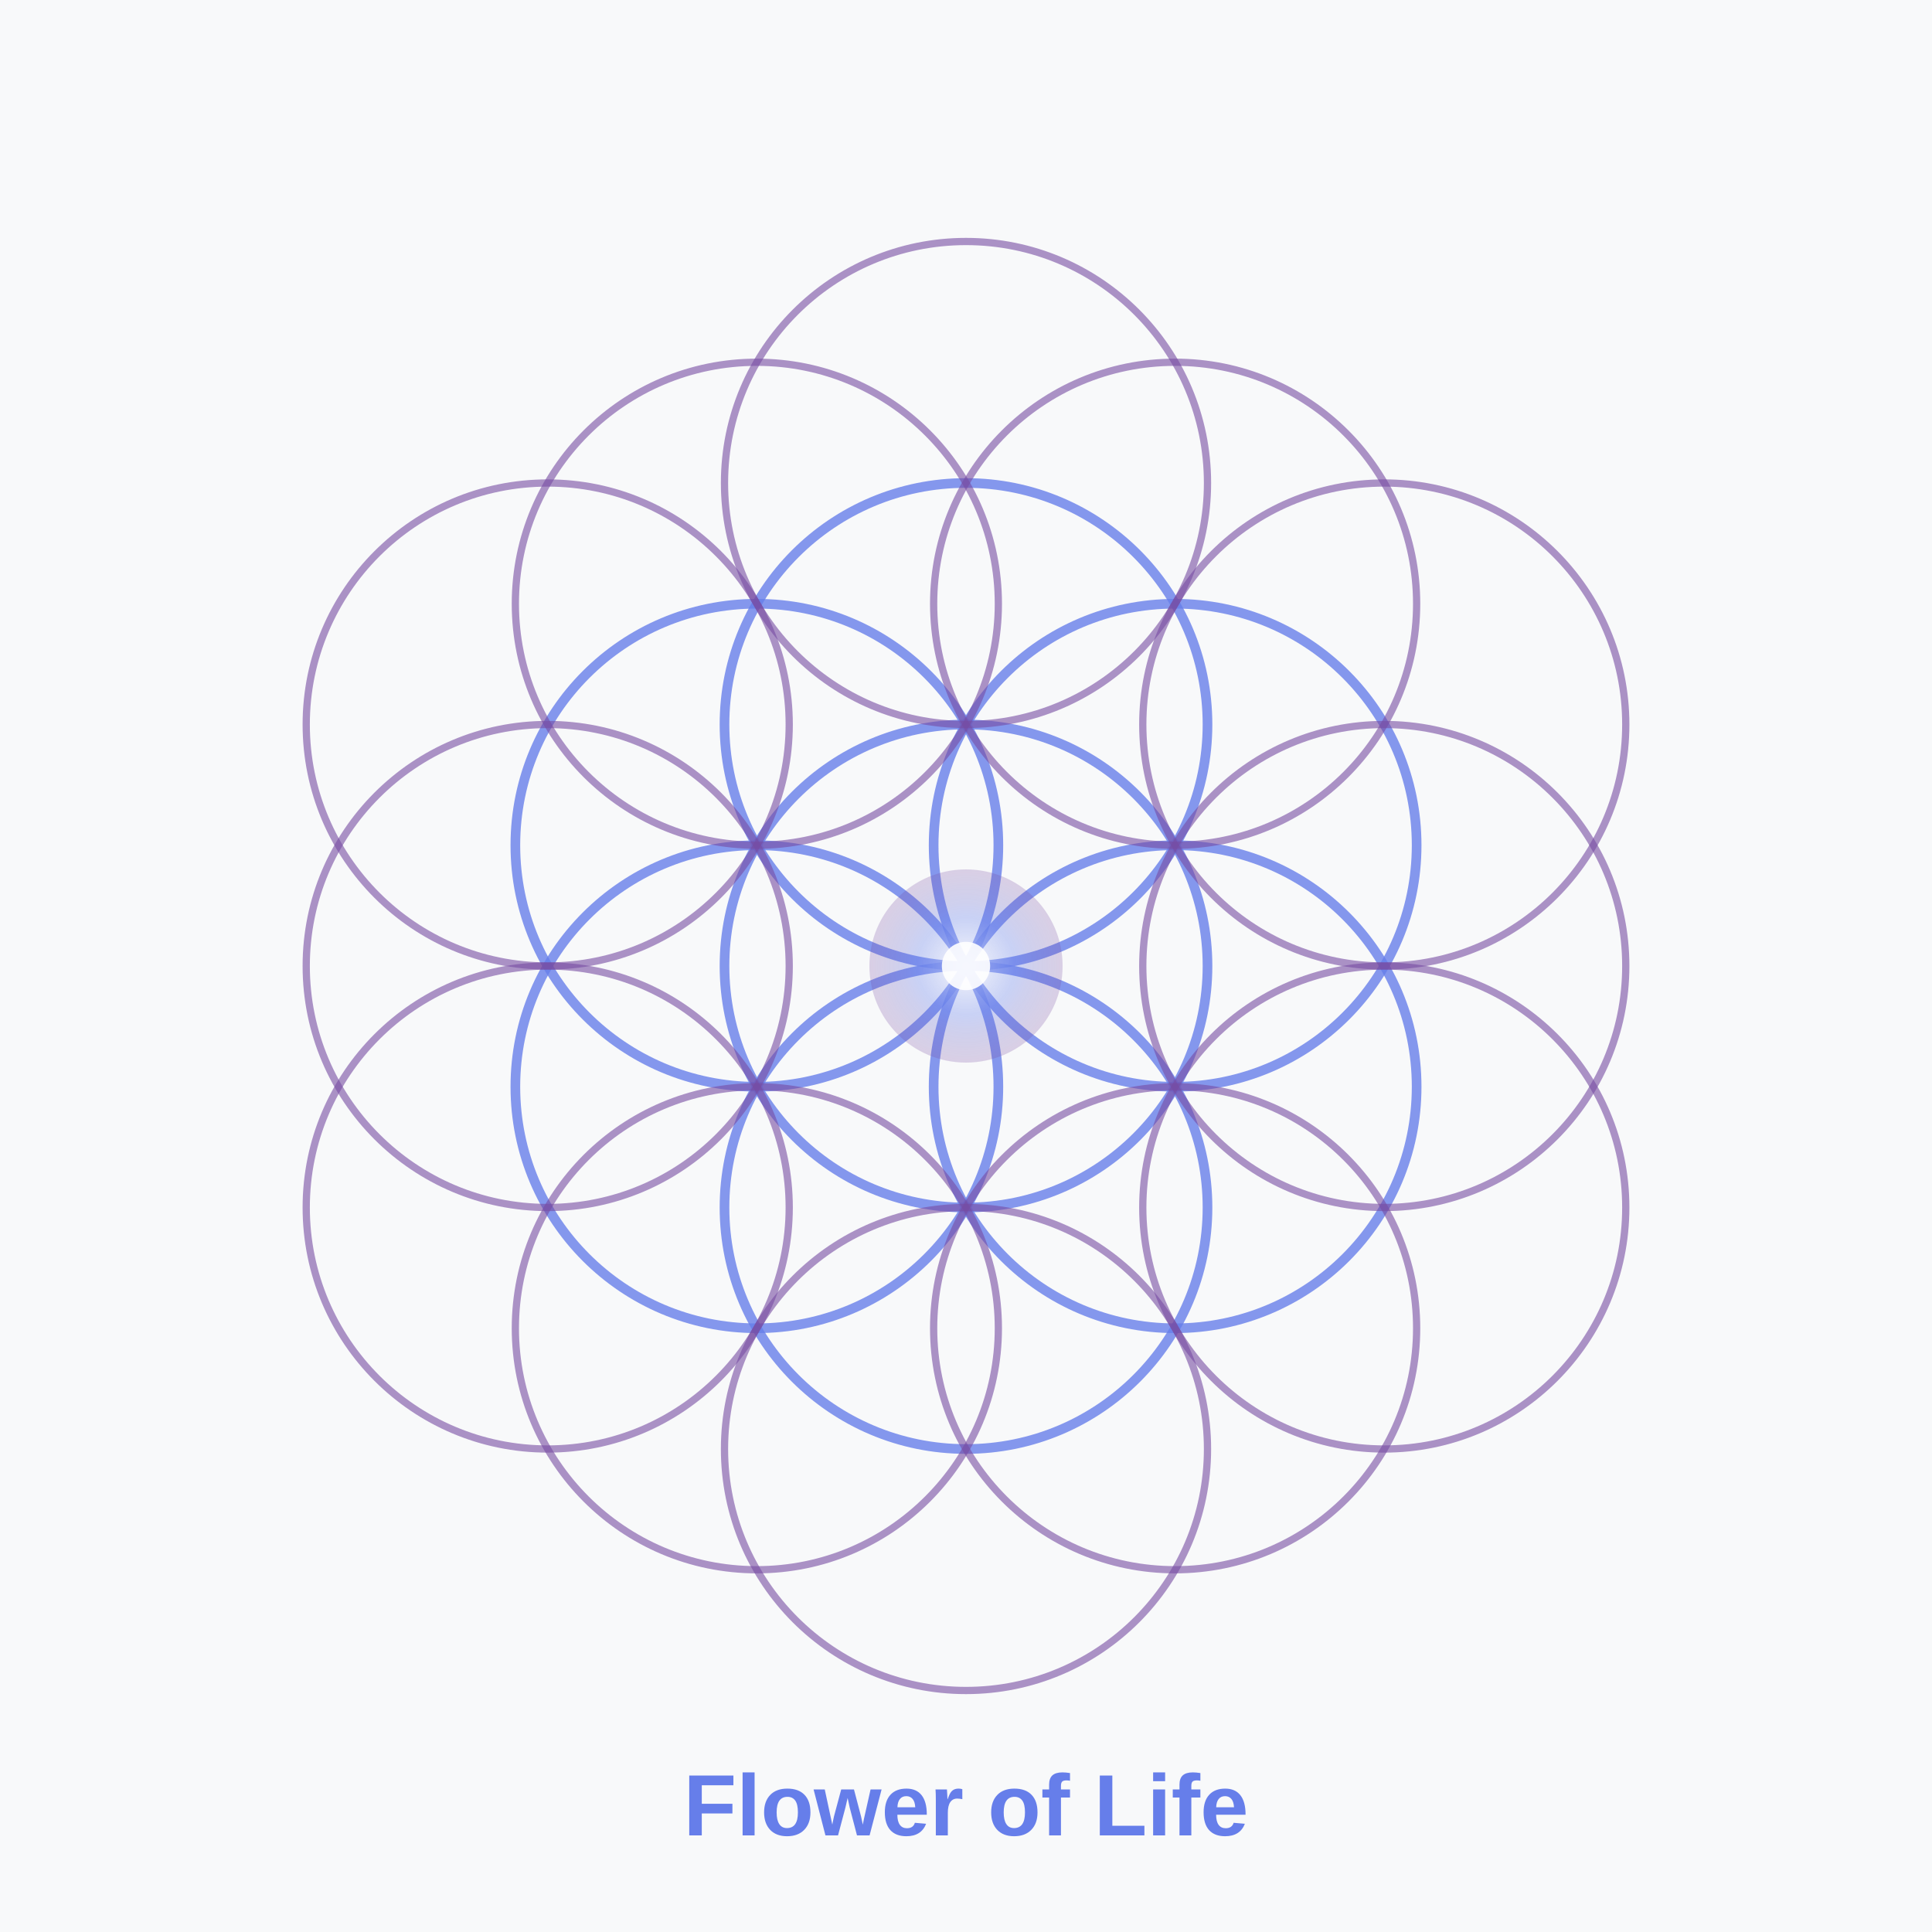
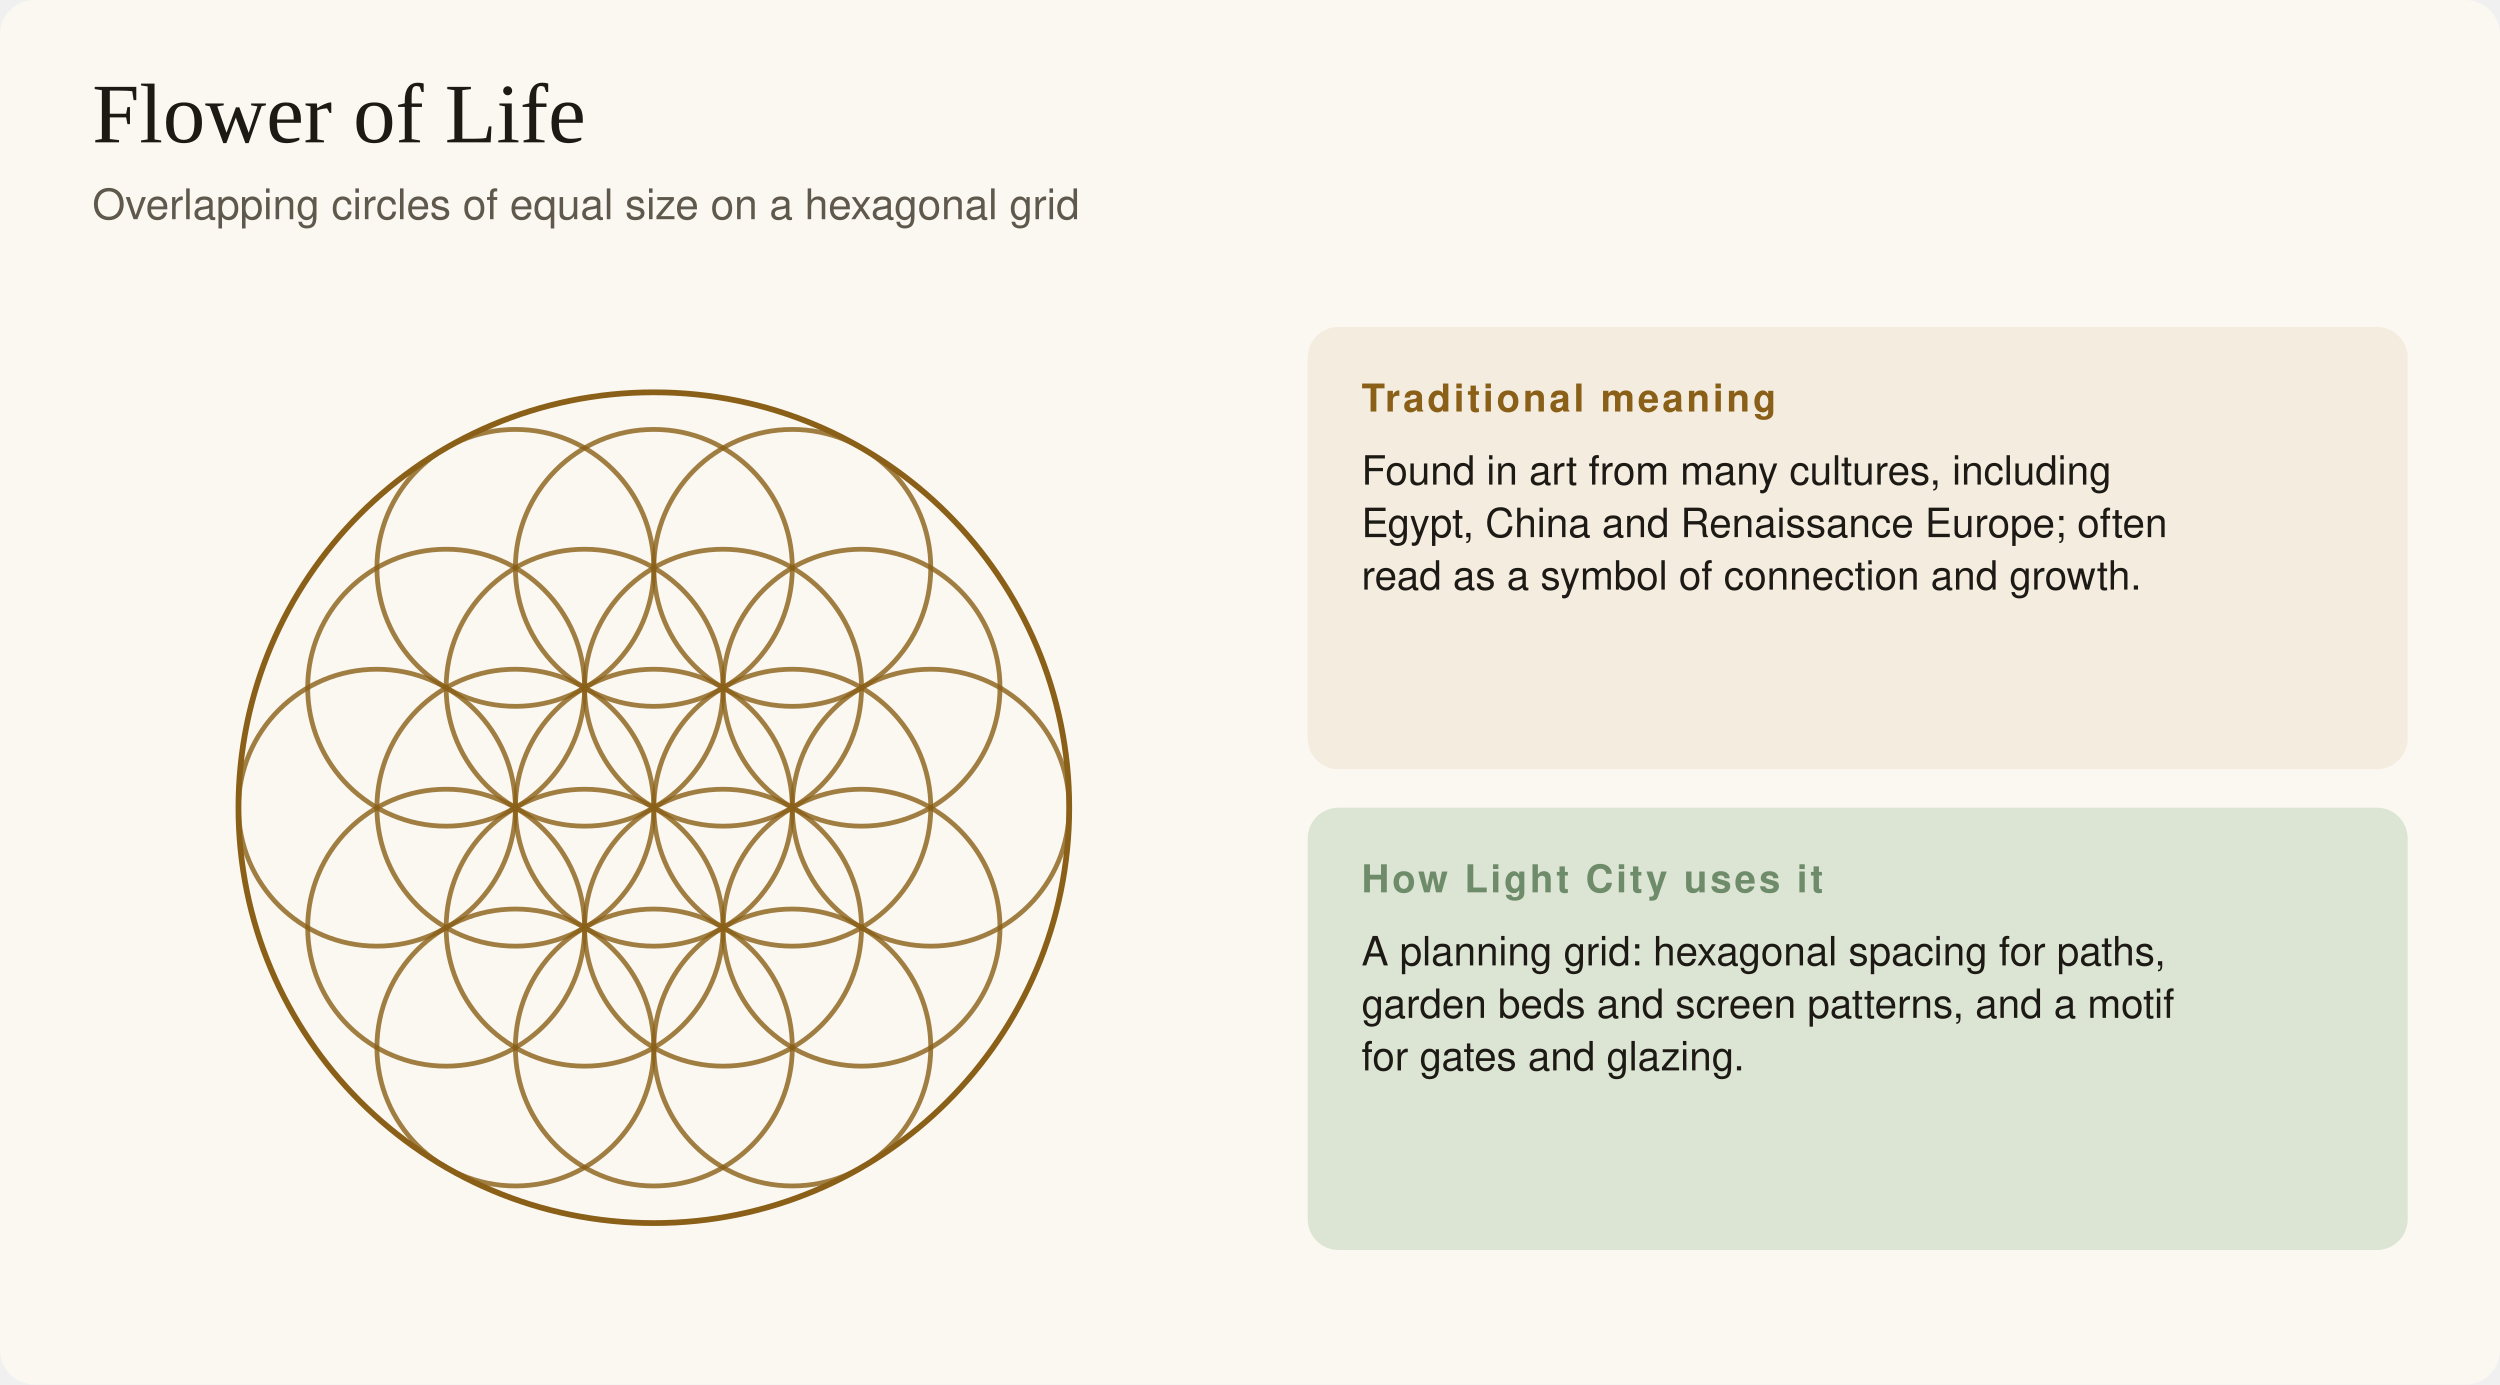
- <svg xmlns="http://www.w3.org/2000/svg" viewBox="0 0 400 400" width="400" height="400">
-   <defs>
-     <radialGradient id="flowerGrad" cx="50%" cy="50%" r="50%">
-       <stop offset="0%" style="stop-color:#ffffff;stop-opacity:1" />
-       <stop offset="50%" style="stop-color:#667eea;stop-opacity:0.8" />
-       <stop offset="100%" style="stop-color:#764ba2;stop-opacity:0.6" />
-     </radialGradient>
-   </defs>
-   <rect width="400" height="400" fill="#f8f9fa" />
-   <circle cx="200" cy="200" r="50" fill="none" stroke="#667eea" stroke-width="2" opacity="0.8" />
-   <circle cx="200" cy="150" r="50" fill="none" stroke="#667eea" stroke-width="2" opacity="0.8" />
-   <circle cx="243.3" cy="175" r="50" fill="none" stroke="#667eea" stroke-width="2" opacity="0.8" />
-   <circle cx="243.3" cy="225" r="50" fill="none" stroke="#667eea" stroke-width="2" opacity="0.8" />
-   <circle cx="200" cy="250" r="50" fill="none" stroke="#667eea" stroke-width="2" opacity="0.8" />
-   <circle cx="156.7" cy="225" r="50" fill="none" stroke="#667eea" stroke-width="2" opacity="0.8" />
-   <circle cx="156.7" cy="175" r="50" fill="none" stroke="#667eea" stroke-width="2" opacity="0.8" />
-   <circle cx="200" cy="100" r="50" fill="none" stroke="#764ba2" stroke-width="1.5" opacity="0.6" />
-   <circle cx="243.3" cy="125" r="50" fill="none" stroke="#764ba2" stroke-width="1.5" opacity="0.6" />
-   <circle cx="286.6" cy="150" r="50" fill="none" stroke="#764ba2" stroke-width="1.5" opacity="0.6" />
-   <circle cx="286.6" cy="200" r="50" fill="none" stroke="#764ba2" stroke-width="1.5" opacity="0.6" />
-   <circle cx="286.6" cy="250" r="50" fill="none" stroke="#764ba2" stroke-width="1.5" opacity="0.6" />
-   <circle cx="243.3" cy="275" r="50" fill="none" stroke="#764ba2" stroke-width="1.5" opacity="0.6" />
-   <circle cx="200" cy="300" r="50" fill="none" stroke="#764ba2" stroke-width="1.5" opacity="0.6" />
-   <circle cx="156.7" cy="275" r="50" fill="none" stroke="#764ba2" stroke-width="1.5" opacity="0.6" />
-   <circle cx="113.4" cy="250" r="50" fill="none" stroke="#764ba2" stroke-width="1.5" opacity="0.6" />
-   <circle cx="113.4" cy="200" r="50" fill="none" stroke="#764ba2" stroke-width="1.5" opacity="0.6" />
-   <circle cx="113.4" cy="150" r="50" fill="none" stroke="#764ba2" stroke-width="1.5" opacity="0.6" />
-   <circle cx="156.7" cy="125" r="50" fill="none" stroke="#764ba2" stroke-width="1.5" opacity="0.6" />
-   <circle cx="200" cy="200" r="20" fill="url(#flowerGrad)" opacity="0.4" />
-   <circle cx="200" cy="200" r="5" fill="#ffffff" opacity="0.9" />
-   <text x="200" y="380" font-family="Arial, sans-serif" font-size="18" fill="#667eea" text-anchor="middle" font-weight="bold">Flower of Life</text>
+ <svg xmlns="http://www.w3.org/2000/svg" viewBox="0 0 1300 720" width="1300" height="720" role="img" aria-label="Flower of Life">
+   <rect width="1300" height="720" rx="18" fill="#FBF8F2" />
+   <text x="48" y="74" font-family="Georgia, 'Times New Roman', serif" font-size="44" font-weight="400" fill="#1D1A15" text-anchor="start">Flower of Life</text>
+   <text x="48" y="114" font-family="'Helvetica Neue', Helvetica, Arial, sans-serif" font-size="22" font-weight="400" fill="#5F584C" text-anchor="start">Overlapping circles of equal size on a hexagonal grid</text>
+   <circle cx="340.0" cy="420.0" r="216.0" fill="none" stroke="#8A5F17" stroke-width="3" stroke-opacity="1" />
+   <circle cx="412.0" cy="544.7" r="72.0" fill="none" stroke="#8A5F17" stroke-width="2.5" stroke-opacity="0.8" />
+   <circle cx="412.0" cy="420.0" r="72.0" fill="none" stroke="#8A5F17" stroke-width="2.5" stroke-opacity="0.8" />
+   <circle cx="232.0" cy="357.6" r="72.0" fill="none" stroke="#8A5F17" stroke-width="2.5" stroke-opacity="0.8" />
+   <circle cx="304.0" cy="482.4" r="72.0" fill="none" stroke="#8A5F17" stroke-width="2.5" stroke-opacity="0.8" />
+   <circle cx="232.0" cy="482.4" r="72.0" fill="none" stroke="#8A5F17" stroke-width="2.5" stroke-opacity="0.8" />
+   <circle cx="268.0" cy="295.3" r="72.0" fill="none" stroke="#8A5F17" stroke-width="2.5" stroke-opacity="0.8" />
+   <circle cx="304.0" cy="357.6" r="72.0" fill="none" stroke="#8A5F17" stroke-width="2.5" stroke-opacity="0.8" />
+   <circle cx="376.0" cy="482.4" r="72.0" fill="none" stroke="#8A5F17" stroke-width="2.5" stroke-opacity="0.8" />
+   <circle cx="412.0" cy="295.3" r="72.0" fill="none" stroke="#8A5F17" stroke-width="2.5" stroke-opacity="0.8" />
+   <circle cx="448.0" cy="357.6" r="72.0" fill="none" stroke="#8A5F17" stroke-width="2.5" stroke-opacity="0.8" />
+   <circle cx="268.0" cy="420.0" r="72.0" fill="none" stroke="#8A5F17" stroke-width="2.5" stroke-opacity="0.8" />
+   <circle cx="196.0" cy="420.0" r="72.0" fill="none" stroke="#8A5F17" stroke-width="2.5" stroke-opacity="0.8" />
+   <circle cx="268.0" cy="544.7" r="72.0" fill="none" stroke="#8A5F17" stroke-width="2.5" stroke-opacity="0.8" />
+   <circle cx="340.0" cy="420.0" r="72.0" fill="none" stroke="#8A5F17" stroke-width="2.5" stroke-opacity="0.8" />
+   <circle cx="448.0" cy="482.4" r="72.0" fill="none" stroke="#8A5F17" stroke-width="2.5" stroke-opacity="0.8" />
+   <circle cx="484.0" cy="420.0" r="72.0" fill="none" stroke="#8A5F17" stroke-width="2.5" stroke-opacity="0.8" />
+   <circle cx="376.0" cy="357.6" r="72.0" fill="none" stroke="#8A5F17" stroke-width="2.5" stroke-opacity="0.8" />
+   <circle cx="340.0" cy="295.3" r="72.0" fill="none" stroke="#8A5F17" stroke-width="2.5" stroke-opacity="0.8" />
+   <circle cx="340.0" cy="544.7" r="72.0" fill="none" stroke="#8A5F17" stroke-width="2.5" stroke-opacity="0.8" />
+   <rect x="680" y="170" width="572" height="230" rx="16" fill="#F3ECDF" />
+   <text x="708" y="214" font-family="'Helvetica Neue', Helvetica, Arial, sans-serif" font-size="20" font-weight="700" fill="#8A5F17" text-anchor="start" letter-spacing="1.5">Traditional meaning</text>
+   <text x="708" y="252.0" font-family="'Helvetica Neue', Helvetica, Arial, sans-serif" font-size="21" font-weight="400" fill="#1D1A15" text-anchor="start">Found in art from many cultures, including</text>
+   <text x="708" y="279.3" font-family="'Helvetica Neue', Helvetica, Arial, sans-serif" font-size="21" font-weight="400" fill="#1D1A15" text-anchor="start">Egypt, China and Renaissance Europe; often</text>
+   <text x="708" y="306.6" font-family="'Helvetica Neue', Helvetica, Arial, sans-serif" font-size="21" font-weight="400" fill="#1D1A15" text-anchor="start">read as a symbol of connection and growth.</text>
+   <rect x="680" y="420" width="572" height="230" rx="16" fill="#DCE5D3" />
+   <text x="708" y="464" font-family="'Helvetica Neue', Helvetica, Arial, sans-serif" font-size="20" font-weight="700" fill="#6E8B6A" text-anchor="start" letter-spacing="1.5">How Light City uses it</text>
+   <text x="708" y="502.0" font-family="'Helvetica Neue', Helvetica, Arial, sans-serif" font-size="21" font-weight="400" fill="#1D1A15" text-anchor="start">A planning grid: hexagonal spacing for paths,</text>
+   <text x="708" y="529.3" font-family="'Helvetica Neue', Helvetica, Arial, sans-serif" font-size="21" font-weight="400" fill="#1D1A15" text-anchor="start">garden beds and screen patterns, and a motif</text>
+   <text x="708" y="556.6" font-family="'Helvetica Neue', Helvetica, Arial, sans-serif" font-size="21" font-weight="400" fill="#1D1A15" text-anchor="start">for gates and glazing.</text>
</svg>
